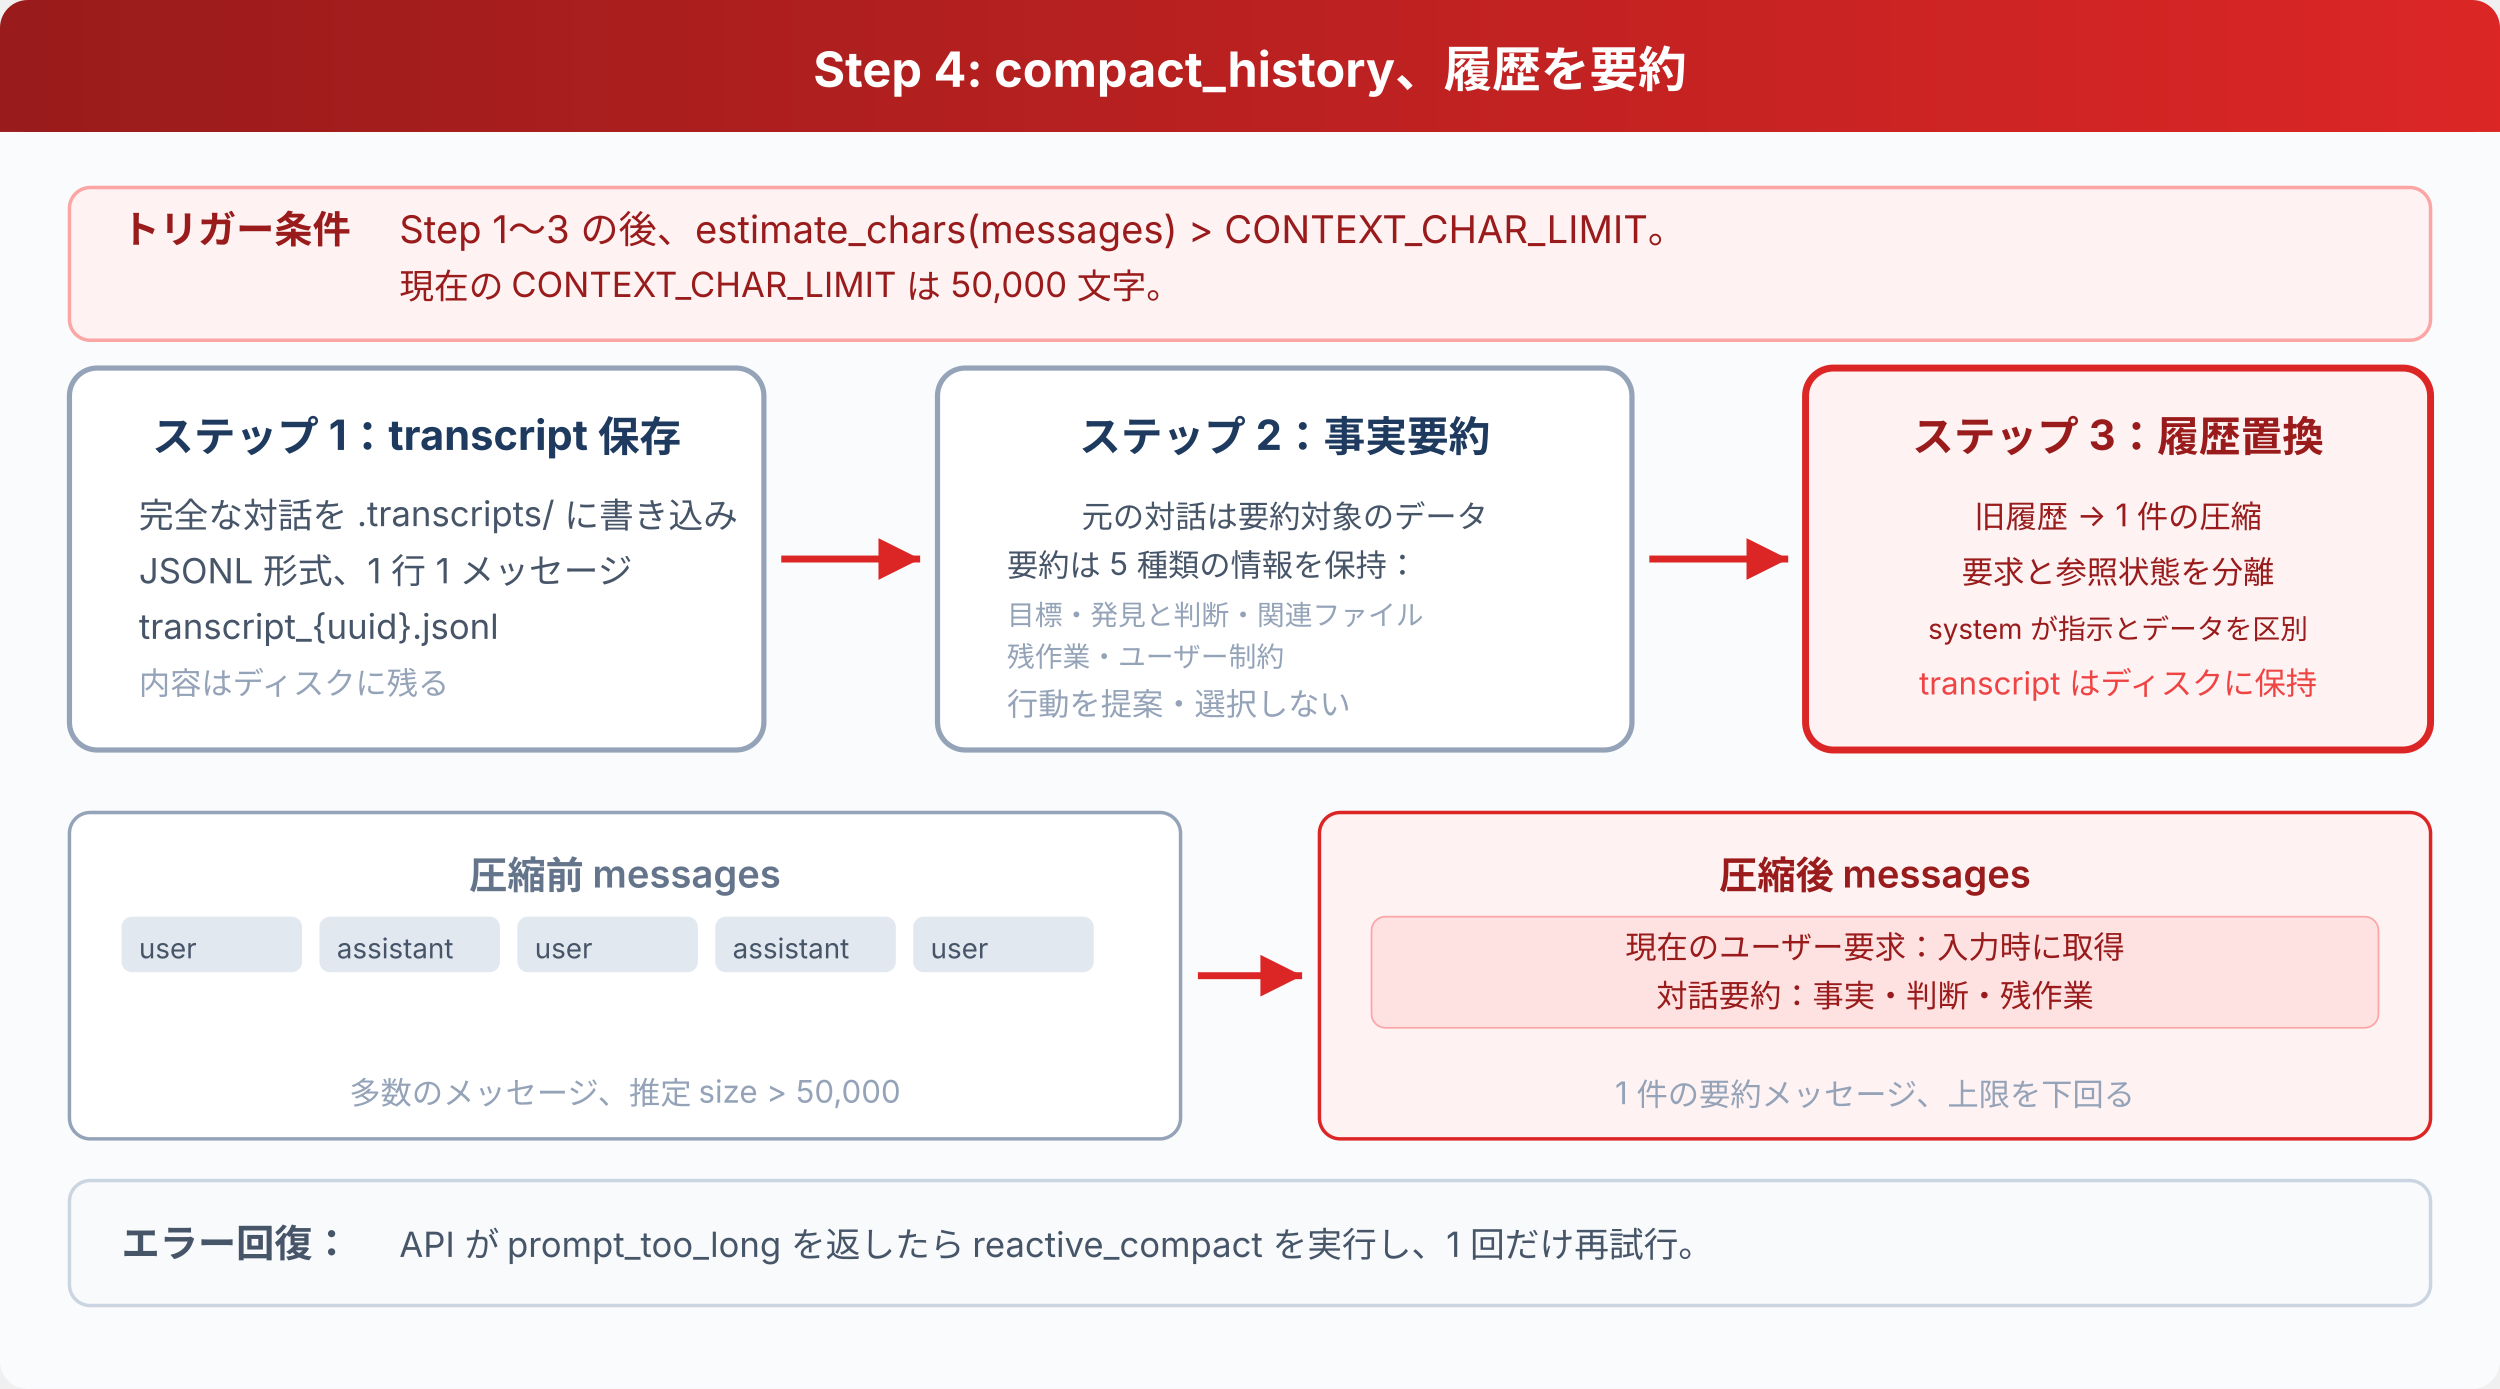
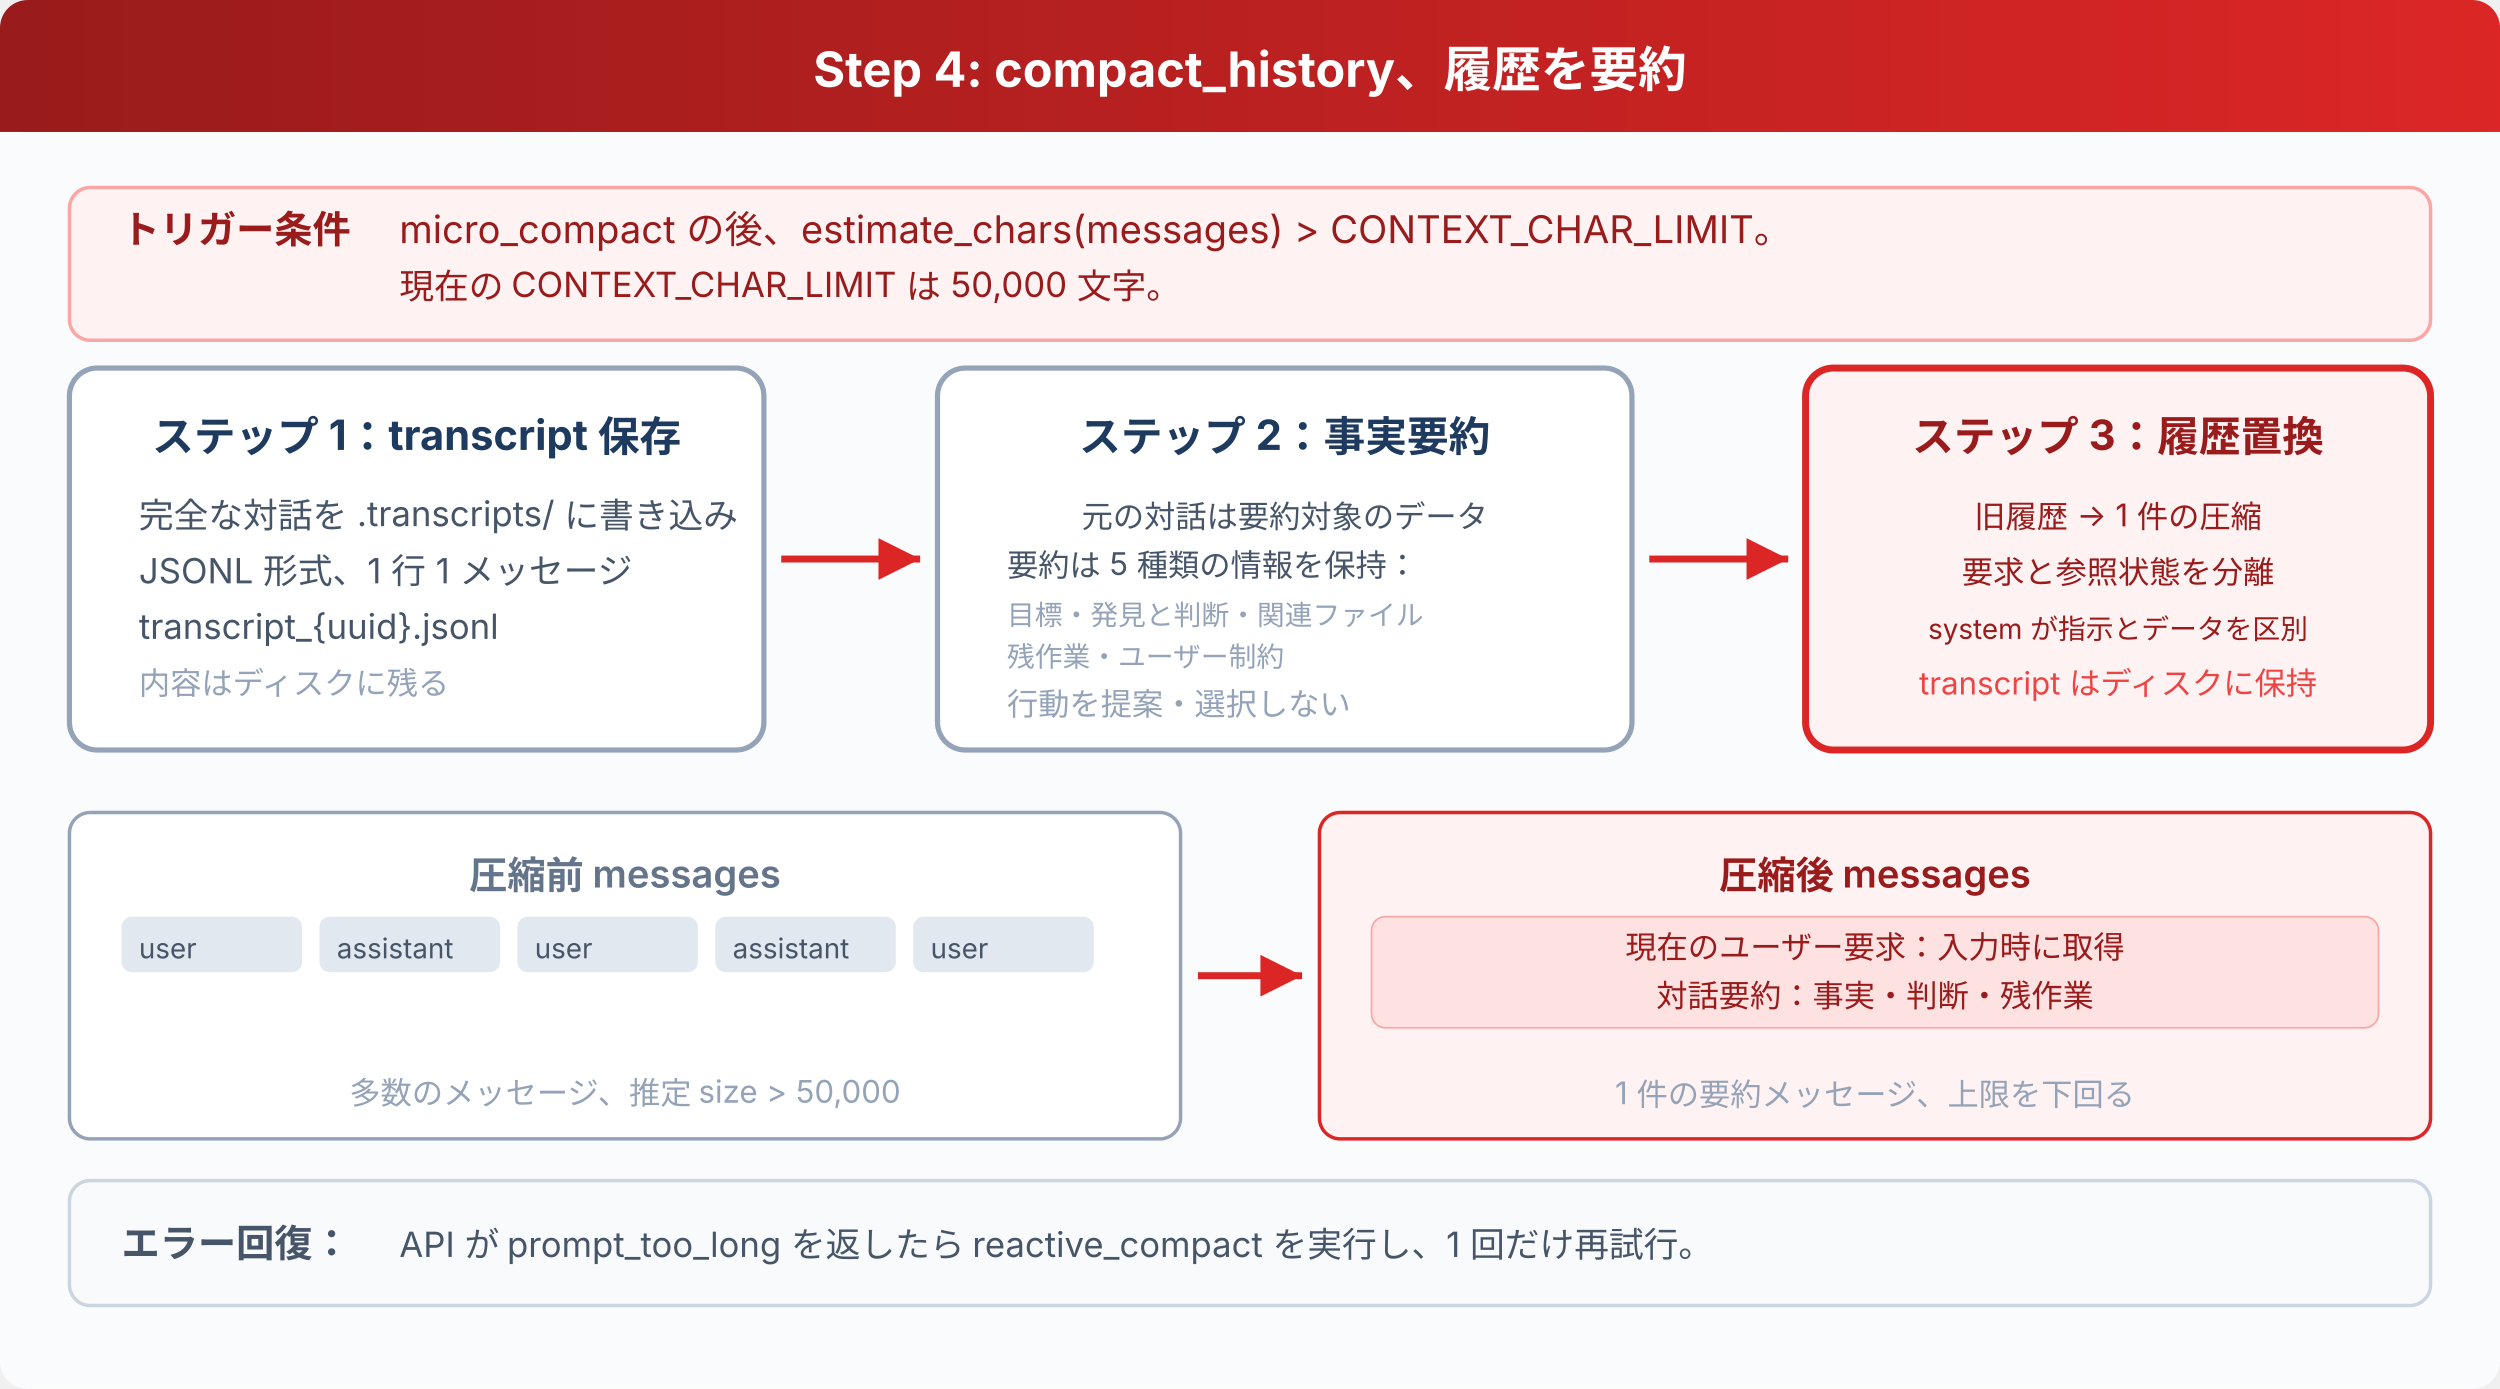
<svg xmlns="http://www.w3.org/2000/svg" viewBox="0 0 720 400" font-family="system-ui, -apple-system, sans-serif">
  <defs>
    <linearGradient id="header" x1="0" y1="0" x2="1" y2="0">
      <stop offset="0%" stop-color="#991b1b" />
      <stop offset="100%" stop-color="#dc2626" />
    </linearGradient>
    <marker id="arrow" viewBox="0 0 10 10" refX="10" refY="5" markerWidth="6" markerHeight="6" orient="auto-start-reverse">
      <path d="M 0 0 L 10 5 L 0 10 z" fill="#dc2626" />
    </marker>
  </defs>
  <rect width="720" height="400" fill="#fafbfc" rx="8" />
  <rect x="0" y="0" width="720" height="38" fill="url(#header)" rx="8" />
  <rect x="0" y="30" width="720" height="8" fill="url(#header)" />
  <text x="360" y="25" fill="#fff" font-size="14" font-weight="700" text-anchor="middle">Step 4: compact_history、履歴を要約</text>
  <rect x="20" y="54" width="680" height="44" rx="6" fill="#fef2f2" stroke="#fca5a5" stroke-width="1" />
  <text x="35" y="70" fill="#991b1b" font-size="11" font-weight="600">トリガー条件</text>
-   <text x="115" y="70" fill="#991b1b" font-size="11">Step 1～3 の後、estimate_chars(messages) &gt; CONTEXT_CHAR_LIMIT。</text>
+   <text x="115" y="70" fill="#991b1b" font-size="11">micro_compact の後、estimate_chars(messages) &gt; CONTEXT_CHAR_LIMIT。</text>
  <text x="115" y="86" fill="#991b1b" font-size="10">現在の CONTEXT_CHAR_LIMIT は 50,000 文字。</text>
  <rect x="20" y="106" width="200" height="110" rx="8" fill="#fff" stroke="#94a3b8" stroke-width="1.5" />
  <text x="120" y="130" fill="#1e3a5f" font-size="12" font-weight="700" text-anchor="middle">ステップ 1：transcript 保存</text>
  <text x="40" y="152" fill="#475569" font-size="10">完全な対話を .transcripts/ に書き込み</text>
  <text x="40" y="168" fill="#475569" font-size="10">JSONL 形式、1 行 1 メッセージ</text>
  <text x="40" y="184" fill="#475569" font-size="10">transcript_{uuid}.jsonl</text>
  <text x="40" y="200" fill="#94a3b8" font-size="9">内容はディスクに残る</text>
  <line x1="225" y1="161" x2="265" y2="161" stroke="#dc2626" stroke-width="2" marker-end="url(#arrow)" />
  <rect x="270" y="106" width="200" height="110" rx="8" fill="#fff" stroke="#94a3b8" stroke-width="1.5" />
  <text x="370" y="130" fill="#1e3a5f" font-size="12" font-weight="700" text-anchor="middle">ステップ 2：事実要約</text>
  <text x="370" y="152" fill="#475569" font-size="9" text-anchor="middle">元の対話は要約対象のデータ</text>
  <text x="290" y="166" fill="#475569" font-size="9">要約は 5 種類の情報を保持：</text>
  <text x="290" y="180" fill="#94a3b8" font-size="8">目標・発見と判断・関連ファイル</text>
  <text x="290" y="192" fill="#94a3b8" font-size="8">残作業・ユーザー制約</text>
  <text x="290" y="206" fill="#94a3b8" font-size="9">行動を提案・選択しない</text>
  <line x1="475" y1="161" x2="515" y2="161" stroke="#dc2626" stroke-width="2" marker-end="url(#arrow)" />
  <rect x="520" y="106" width="180" height="110" rx="8" fill="#fef2f2" stroke="#dc2626" stroke-width="2" />
  <text x="610" y="130" fill="#991b1b" font-size="12" font-weight="700" text-anchor="middle">ステップ 3：履歴置換</text>
  <text x="610" y="152" fill="#991b1b" font-size="9" text-anchor="middle">旧履歴 → 1 件の圧縮</text>
  <text x="610" y="168" fill="#991b1b" font-size="9" text-anchor="middle">要求と参照状態を分離</text>
  <text x="610" y="184" fill="#991b1b" font-size="8" text-anchor="middle">system が指示とデータを区別</text>
  <text x="610" y="200" fill="#ef4444" font-size="9" text-anchor="middle">transcript はディスクに保持</text>
  <rect x="20" y="234" width="320" height="94" rx="6" fill="#fff" stroke="#94a3b8" stroke-width="1" />
  <text x="180" y="256" fill="#64748b" font-size="11" font-weight="600" text-anchor="middle">圧縮前 messages</text>
  <rect x="35" y="264" width="52" height="16" rx="3" fill="#e2e8f0" />
  <text x="40" y="276" fill="#475569" font-size="8">user</text>
  <rect x="92" y="264" width="52" height="16" rx="3" fill="#e2e8f0" />
  <text x="97" y="276" fill="#475569" font-size="8">assistant</text>
  <rect x="149" y="264" width="52" height="16" rx="3" fill="#e2e8f0" />
  <text x="154" y="276" fill="#475569" font-size="8">user</text>
  <rect x="206" y="264" width="52" height="16" rx="3" fill="#e2e8f0" />
  <text x="211" y="276" fill="#475569" font-size="8">assistant</text>
  <rect x="263" y="264" width="52" height="16" rx="3" fill="#e2e8f0" />
  <text x="268" y="276" fill="#475569" font-size="8">user</text>
  <text x="180" y="318" fill="#94a3b8" font-size="9" text-anchor="middle">多数のメッセージ、推定 size &gt; 50,000</text>
  <line x1="345" y1="281" x2="375" y2="281" stroke="#dc2626" stroke-width="2" marker-end="url(#arrow)" />
  <rect x="380" y="234" width="320" height="94" rx="6" fill="#fef2f2" stroke="#dc2626" stroke-width="1" />
  <text x="540" y="256" fill="#991b1b" font-size="11" font-weight="600" text-anchor="middle">圧縮後 messages</text>
  <rect x="395" y="264" width="290" height="32" rx="4" fill="#fee2e2" stroke="#fca5a5" stroke-width="0.5" />
  <text x="540" y="276" fill="#991b1b" font-size="9" text-anchor="middle">現在のユーザー要求：入力時に取得</text>
  <text x="540" y="290" fill="#991b1b" font-size="9" text-anchor="middle">対話要約：事実・判断・残作業</text>
  <text x="540" y="318" fill="#94a3b8" font-size="9" text-anchor="middle">1 件の要約メッセージ、上限を下回る</text>
  <rect x="20" y="340" width="680" height="36" rx="6" fill="#f8fafc" stroke="#cbd5e1" stroke-width="1" />
  <text x="35" y="362" fill="#475569" font-size="11" font-weight="600">エラー回復：</text>
  <text x="115" y="362" fill="#475569" font-size="10">API が prompt_too_long を返したら reactive_compact を実行し、1 回だけ再試行。</text>
</svg>
